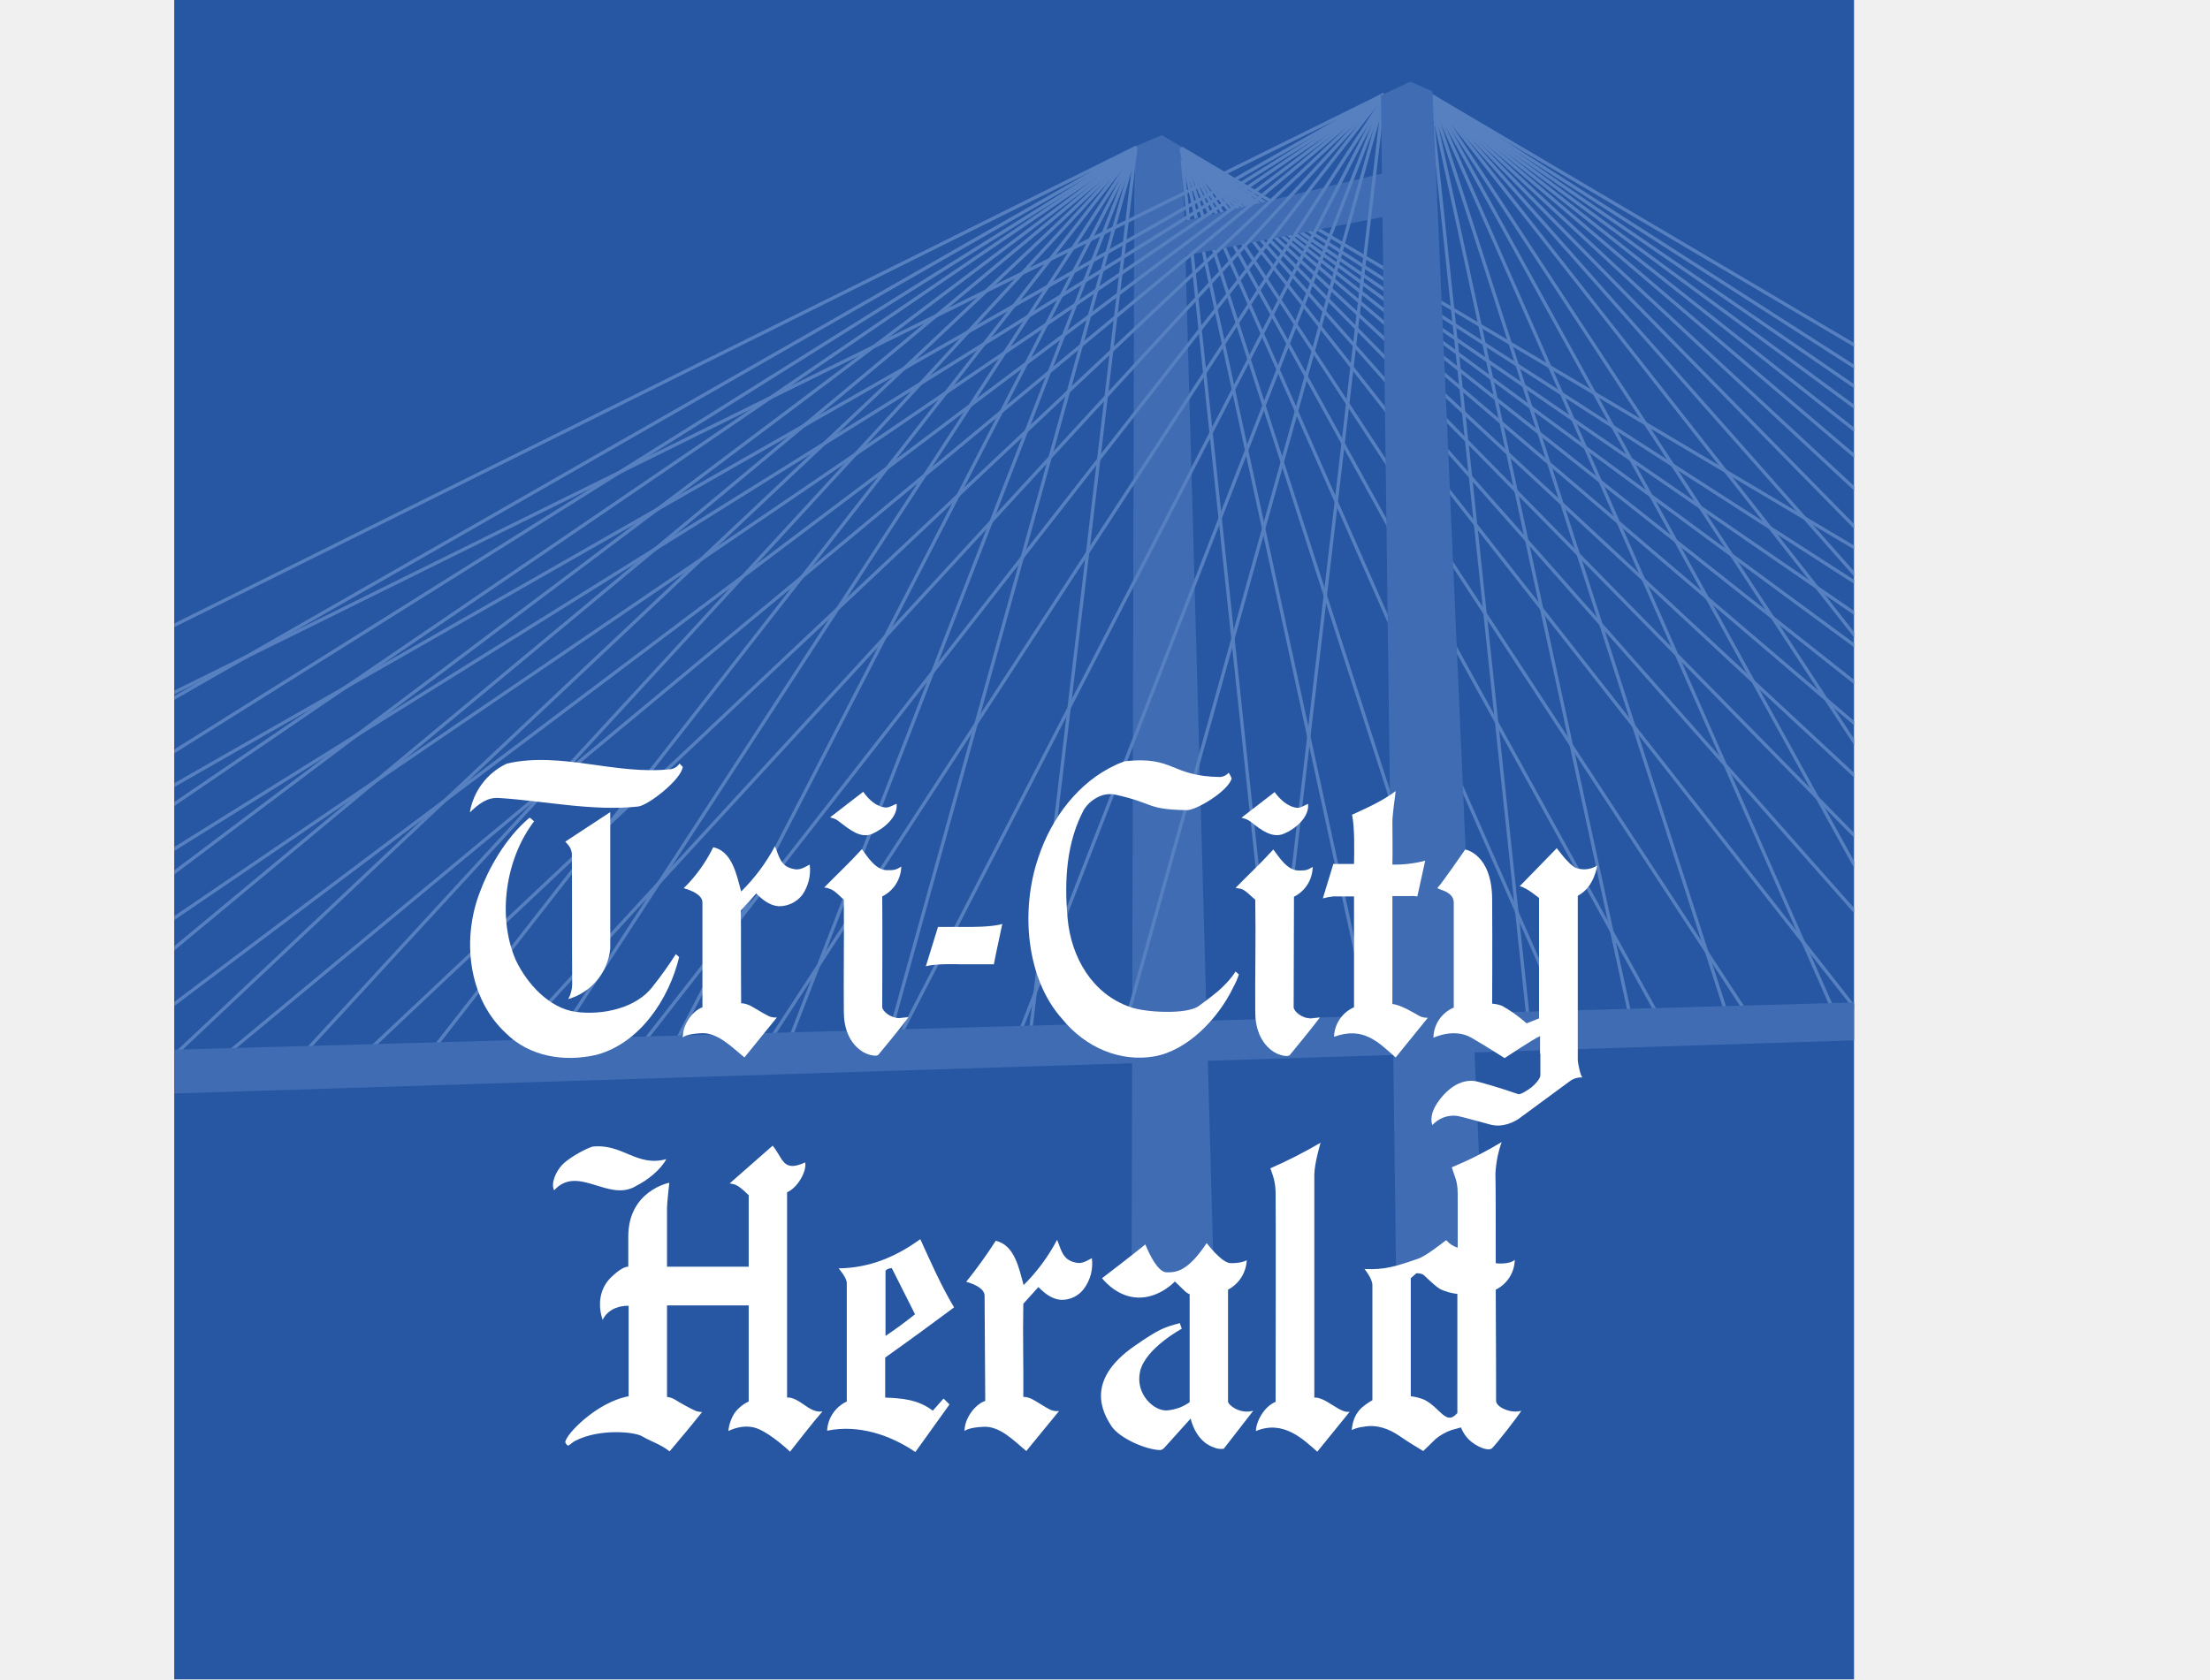
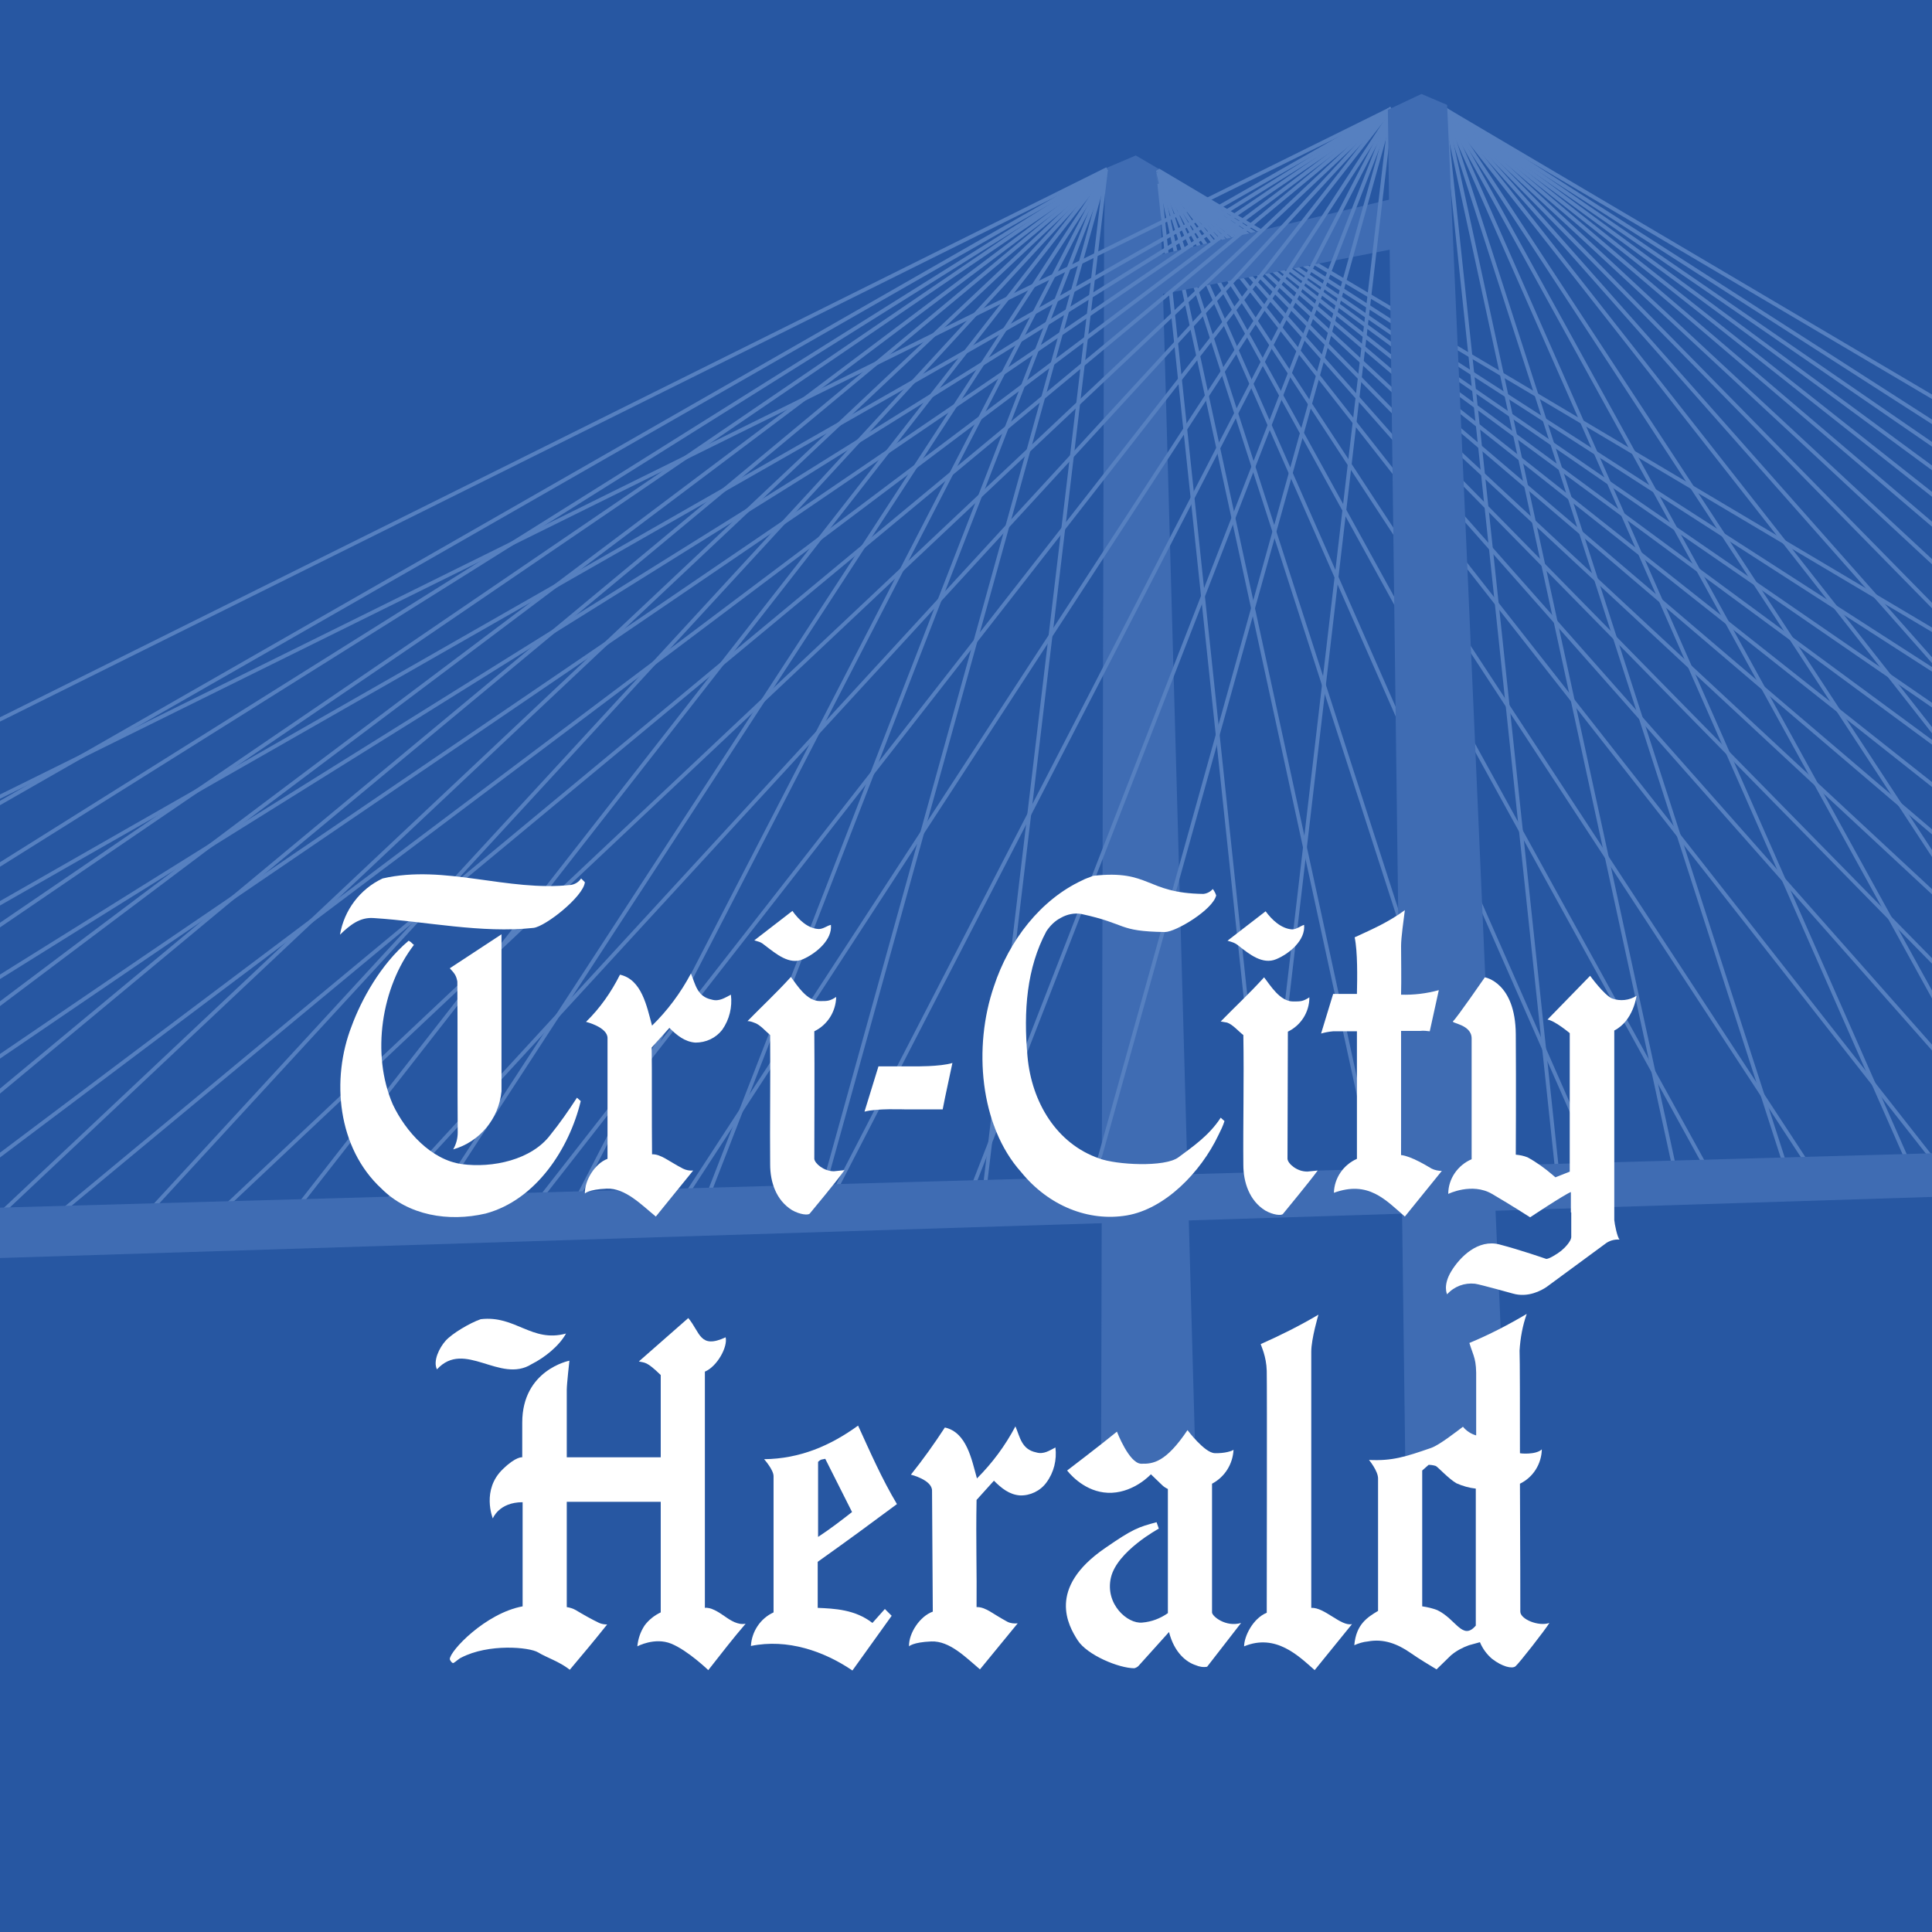
- <svg xmlns="http://www.w3.org/2000/svg" viewBox="0 0 673.6 512">
-   <defs>
-     <clipPath id="clip-path">
-       <rect x="53.1" width="512" height="512" fill="none" />
-     </clipPath>
-   </defs>
-   <g id="Layer_2" data-name="Layer 2">
+ <svg xmlns="http://www.w3.org/2000/svg" xmlns:xlink="http://www.w3.org/1999/xlink" version="1.1" id="Layer_1" x="0px" y="0px" viewBox="0 0 512 512" style="enable-background:new 0 0 512 512;" xml:space="preserve">
+   <style type="text/css">
+ 	.st0{clip-path:url(#SVGID_2_);}
+ 	.st1{fill:#2757A2;}
+ 	.st2{fill:#3F6CB3;}
+ 	.st3{fill:none;stroke:#5680C0;stroke-width:1.02;stroke-miterlimit:2;}
+ 	.st4{fill:#FFFFFF;}
+ </style>
+   <g>
    <g id="Art">
-       <g clip-path="url(#clip-path)">
-         <rect x="53.1" width="512" height="512" fill="#2757a2" />
-         <polygon points="344.9 390.1 345.7 60.3 346.1 44.6 354.1 41.2 360.4 44.9 369.9 386.7 357.1 390.1 344.9 390.1" fill="#3f6cb3" />
-         <path d="M346.5,44.8,33.3,200.5" fill="none" stroke="#5680c0" stroke-miterlimit="2" stroke-width="1.02" />
-         <path d="M314,315.4,346.2,45" fill="none" stroke="#5680c0" stroke-miterlimit="2" stroke-width="1.02" />
-         <line x1="271.2" y1="315.3" x2="345.9" y2="46.5" fill="none" stroke="#5680c0" stroke-miterlimit="2" stroke-width="1.02" />
-         <line x1="345.9" y1="46.4" x2="239.2" y2="320.8" fill="none" stroke="#5680c0" stroke-miterlimit="2" stroke-width="1.02" />
-         <line x1="346" y1="46.5" x2="202.2" y2="325.1" fill="none" stroke="#5680c0" stroke-miterlimit="2" stroke-width="1.02" />
-         <line x1="346" y1="46.5" x2="164.4" y2="325.1" fill="none" stroke="#5680c0" stroke-miterlimit="2" stroke-width="1.02" />
-         <line x1="346" y1="45.9" x2="126.1" y2="327.4" fill="none" stroke="#5680c0" stroke-miterlimit="2" stroke-width="1.02" />
-         <line x1="360" y1="45.1" x2="597.6" y2="186.2" fill="none" stroke="#5680c0" stroke-miterlimit="2" stroke-width="1.02" />
-         <path d="M360,45.5c-.1-.2,28.9,272.5,28.9,272.5" fill="none" stroke="#5680c0" stroke-miterlimit="2" stroke-width="1.02" />
-         <line x1="360.1" y1="45.8" x2="418.7" y2="315.6" fill="none" stroke="#5680c0" stroke-miterlimit="2" stroke-width="1.02" />
-         <line x1="360.1" y1="45.7" x2="430.6" y2="264.1" fill="none" stroke="#5680c0" stroke-miterlimit="2" stroke-width="1.02" />
-         <line x1="360.1" y1="45.7" x2="478.8" y2="315.5" fill="none" stroke="#5680c0" stroke-miterlimit="2" stroke-width="1.02" />
-         <line x1="360.1" y1="45.7" x2="505.8" y2="310.4" fill="none" stroke="#5680c0" stroke-miterlimit="2" stroke-width="1.02" />
-         <line x1="360.1" y1="45.7" x2="533.4" y2="310.4" fill="none" stroke="#5680c0" stroke-miterlimit="2" stroke-width="1.02" />
-         <line x1="360.1" y1="45.7" x2="567.8" y2="310.4" fill="none" stroke="#5680c0" stroke-miterlimit="2" stroke-width="1.02" />
-         <line x1="360.1" y1="45.7" x2="581" y2="295.6" fill="none" stroke="#5680c0" stroke-miterlimit="2" stroke-width="1.02" />
-         <line x1="360.1" y1="45.8" x2="588.6" y2="278.6" fill="none" stroke="#5680c0" stroke-miterlimit="2" stroke-width="1.02" />
-         <line x1="360.1" y1="45.8" x2="581" y2="251.1" fill="none" stroke="#5680c0" stroke-miterlimit="2" stroke-width="1.02" />
-         <line x1="360.1" y1="45.8" x2="581" y2="234" fill="none" stroke="#5680c0" stroke-miterlimit="2" stroke-width="1.02" />
-         <line x1="360.1" y1="45.8" x2="585.2" y2="223.8" fill="none" stroke="#5680c0" stroke-miterlimit="2" stroke-width="1.02" />
-         <line x1="360.1" y1="45.8" x2="588.6" y2="214" fill="none" stroke="#5680c0" stroke-miterlimit="2" stroke-width="1.02" />
-         <line x1="360.1" y1="45.8" x2="585.2" y2="200.7" fill="none" stroke="#5680c0" stroke-miterlimit="2" stroke-width="1.02" />
-         <line x1="360.2" y1="45.5" x2="597.6" y2="198.3" fill="none" stroke="#5680c0" stroke-miterlimit="2" stroke-width="1.02" />
-         <line x1="346" y1="45.9" x2="86.8" y2="327.4" fill="none" stroke="#5680c0" stroke-miterlimit="2" stroke-width="1.02" />
-         <line x1="346" y1="46" x2="49" y2="325.6" fill="none" stroke="#5680c0" stroke-miterlimit="2" stroke-width="1.02" />
-         <line x1="346" y1="45.9" x2="18" y2="318.3" fill="none" stroke="#5680c0" stroke-miterlimit="2" stroke-width="1.02" />
-         <line x1="346.2" y1="45.6" x2="10.8" y2="297.8" fill="none" stroke="#5680c0" stroke-miterlimit="2" stroke-width="1.02" />
-         <line x1="346.1" y1="45.4" x2="3.6" y2="278.9" fill="none" stroke="#5680c0" stroke-miterlimit="2" stroke-width="1.02" />
-         <line x1="346.1" y1="45.4" x2="0.3" y2="262.2" fill="none" stroke="#5680c0" stroke-miterlimit="2" stroke-width="1.02" />
-         <line x1="346.1" y1="45.1" x2="8.2" y2="238.5" fill="none" stroke="#5680c0" stroke-miterlimit="2" stroke-width="1.02" />
-         <polygon points="422.1 52.7 423.3 65.8 359.7 78.2 359.2 67.8 422.1 52.7" fill="#3f6cb3" />
-         <line x1="421.8" y1="28.8" x2="13.9" y2="230.5" fill="none" stroke="#5680c0" stroke-miterlimit="2" stroke-width="1.02" />
-         <line x1="388.6" y1="312.9" x2="421.8" y2="28.8" fill="none" stroke="#5680c0" stroke-miterlimit="2" stroke-width="1.02" />
-         <line x1="341.8" y1="316.6" x2="421.8" y2="29.9" fill="none" stroke="#5680c0" stroke-miterlimit="2" stroke-width="1.02" />
-         <line x1="421.8" y1="29.9" x2="310.5" y2="315.6" fill="none" stroke="#5680c0" stroke-miterlimit="2" stroke-width="1.02" />
-         <line x1="421.8" y1="29.9" x2="273.9" y2="316.5" fill="none" stroke="#5680c0" stroke-miterlimit="2" stroke-width="1.02" />
-         <line x1="421.8" y1="29.9" x2="234.4" y2="317.5" fill="none" stroke="#5680c0" stroke-miterlimit="2" stroke-width="1.02" />
-         <line x1="421.8" y1="28.8" x2="193.6" y2="321" fill="none" stroke="#5680c0" stroke-miterlimit="2" stroke-width="1.02" />
-         <line x1="435.8" y1="28.8" x2="673.4" y2="169.1" fill="none" stroke="#5680c0" stroke-miterlimit="2" stroke-width="1.02" />
-         <line x1="435.8" y1="28.8" x2="465.7" y2="309.8" fill="none" stroke="#5680c0" stroke-miterlimit="2" stroke-width="1.02" />
-         <line x1="435.8" y1="28.8" x2="496.6" y2="308.5" fill="none" stroke="#5680c0" stroke-miterlimit="2" stroke-width="1.02" />
-         <line x1="435.8" y1="28.8" x2="525.9" y2="307.9" fill="none" stroke="#5680c0" stroke-miterlimit="2" stroke-width="1.02" />
-         <line x1="435.8" y1="28.8" x2="559" y2="308.5" fill="none" stroke="#5680c0" stroke-miterlimit="2" stroke-width="1.02" />
-         <line x1="435.8" y1="28.8" x2="581.6" y2="293.5" fill="none" stroke="#5680c0" stroke-miterlimit="2" stroke-width="1.02" />
-         <line x1="435.8" y1="28.8" x2="609.2" y2="293.5" fill="none" stroke="#5680c0" stroke-miterlimit="2" stroke-width="1.02" />
-         <line x1="435.8" y1="28.8" x2="643.6" y2="293.5" fill="none" stroke="#5680c0" stroke-miterlimit="2" stroke-width="1.02" />
-         <line x1="435.8" y1="28.8" x2="656.8" y2="278.6" fill="none" stroke="#5680c0" stroke-miterlimit="2" stroke-width="1.02" />
-         <line x1="435.8" y1="28.8" x2="664.4" y2="261.6" fill="none" stroke="#5680c0" stroke-miterlimit="2" stroke-width="1.02" />
-         <line x1="435.8" y1="28.8" x2="656.8" y2="234" fill="none" stroke="#5680c0" stroke-miterlimit="2" stroke-width="1.02" />
-         <line x1="435.8" y1="28.8" x2="656.8" y2="217" fill="none" stroke="#5680c0" stroke-miterlimit="2" stroke-width="1.02" />
-         <line x1="435.8" y1="28.8" x2="661" y2="206.8" fill="none" stroke="#5680c0" stroke-miterlimit="2" stroke-width="1.02" />
-         <line x1="435.8" y1="28.8" x2="664.4" y2="197.1" fill="none" stroke="#5680c0" stroke-miterlimit="2" stroke-width="1.02" />
-         <line x1="435.8" y1="28.8" x2="661" y2="183.7" fill="none" stroke="#5680c0" stroke-miterlimit="2" stroke-width="1.02" />
-         <line x1="435.8" y1="28.8" x2="673.4" y2="181.3" fill="none" stroke="#5680c0" stroke-miterlimit="2" stroke-width="1.02" />
-         <line x1="421.8" y1="28.8" x2="150.9" y2="323.5" fill="none" stroke="#5680c0" stroke-miterlimit="2" stroke-width="1.02" />
-         <line x1="421.8" y1="28.8" x2="107.2" y2="325.1" fill="none" stroke="#5680c0" stroke-miterlimit="2" stroke-width="1.02" />
-         <line x1="421.8" y1="28.8" x2="64.2" y2="325.4" fill="none" stroke="#5680c0" stroke-miterlimit="2" stroke-width="1.02" />
-         <line x1="421.8" y1="28.8" x2="33.3" y2="321" fill="none" stroke="#5680c0" stroke-miterlimit="2" stroke-width="1.02" />
-         <line x1="421.8" y1="28.8" x2="31.7" y2="294.5" fill="none" stroke="#5680c0" stroke-miterlimit="2" stroke-width="1.02" />
-         <line x1="421.8" y1="28.8" x2="26.6" y2="275.4" fill="none" stroke="#5680c0" stroke-miterlimit="2" stroke-width="1.02" />
-         <line x1="421.8" y1="28.8" x2="21.2" y2="257.6" fill="none" stroke="#5680c0" stroke-miterlimit="2" stroke-width="1.02" />
-         <polygon points="425.5 386.4 420.9 29.1 429.8 24.9 436.6 27.8 452.3 386.4 439.7 388 425.5 386.4" fill="#3f6cb3" />
-         <polygon points="40.1 320.4 584 305.1 584 316.6 40.1 333.8 40.1 320.4" fill="#3f6cb3" />
-         <g>
-           <path d="M203.1,353.4c-1.8,3.3-5.7,6.4-9.1,8.1-8.4,5.3-17.8-6.6-25.1,1.4-1.1-2.2.6-5.7,2.3-7.6s6.4-4.7,9.3-5.7c9.2-1.1,13.5,6.3,22.6,3.8Z" fill="#fff" />
-           <path d="M400.6,426.1c3.5-.2,7.9,5,10.8,4.3l-9.9,12.2c-4.2-3.7-10.3-9.8-18.7-6.3,0-2.6,2.3-7.4,6-8.9,0,0,.1-60.2,0-64.1s-1.5-6.6-1.6-7.1a146.3,146.3,0,0,0,15.3-7.8s-1.9,6.4-1.9,9.8v67.9Z" fill="#fff" />
-           <path d="M199,300.7a118.9,118.9,0,0,0,7-9.8l1,.9c-3,12.5-11.8,26.2-25.2,29.8-9.9,2.3-20.5.5-27.6-6.6-11.7-10.8-13.4-29-7.9-43.1,2.5-6.8,7.6-16.3,15.1-22.6.8.4.8.7,1.4,1.1-8.6,11.2-11.4,28.9-5.6,42.3,3.4,7.2,10.2,14.7,18.3,15.8s18.5-1.1,23.5-7.8Z" fill="#fff" />
-           <path d="M424.4,263.6a35.9,35.9,0,0,0,10-1.2L432,273.3a10.5,10.5,0,0,0-2.5-.1h-5.1v32.9c2.7.3,6.9,2.9,8.1,3.6a5.5,5.5,0,0,0,2.7.6l-9.8,12.1c-5.2-4.5-9.7-9.6-18.8-6.3a10.2,10.2,0,0,1,6.1-9V273.3h-6.3a20.5,20.5,0,0,0-3.2.6l3.2-10.5h6.3c.1-4.4.2-11.2-.6-15,5-2.3,8.9-4,13.3-7.2-.3,2.5-1,7.2-1,9.5s.1,9.3,0,12.7Z" fill="#fff" />
-           <path d="M270.1,246.2c1.2,0,2.2-.9,3.2-1.1.4,3.9-3.8,7.5-7.4,9.1s-7.1-1.4-10-3.6a5.5,5.5,0,0,0-1.6-1l-1.3-.4,10.1-7.8c1.6,2.3,4.1,4.7,7,4.8Z" fill="#fff" />
-           <path d="M186,289.2a17.8,17.8,0,0,1-12.8,15.4,9.2,9.2,0,0,0,1.2-4.5c-.1-12.4,0-28-.1-40-.3-1.5-.6-2-2-3.5l13.7-9v41.6Z" fill="#fff" />
-           <path d="M270.4,265.3c2,0,2.6,0,4.3-1.1a10.4,10.4,0,0,1-5.8,9.1c.1,11.6,0,22.7,0,33.8.1,1.2,2.5,3.3,5.2,3.3l2.8-.3c-2.1,3-8.8,11-9.2,11.5s-2.6.3-4.7-.9c-4.2-2.6-5.8-7.4-5.8-12.1-.1-10.6.1-22.4,0-34.3-1.2-1-2.8-2.9-4.3-3.3a4.7,4.7,0,0,0-1.7-.4c3.6-3.7,7.6-7.4,11.5-11.7,1.7,2.3,4.2,6.4,7.7,6.4Z" fill="#fff" />
-           <path d="M302.9,294h-9.7c-.8,0-7.7-.3-11,.6l3.7-12h9.7c-.3,0,6.7.1,9.9-.9-.9,4.4-1.7,7.7-2.6,12.4Z" fill="#fff" />
-           <path d="M241.7,264.9c2,.6,3.5-.5,5.1-1.3a13.3,13.3,0,0,1-2.3,9.3,9,9,0,0,1-7.1,3.4c-2.8-.2-4.9-1.9-6.9-3.9l-4.7,5.2c.1,5.8,0,19.1.1,28.3,2.3-.1,4.5,1.9,8.2,3.8a4.7,4.7,0,0,0,2.7.5l-9.9,12.2c-3.8-3.1-8.1-7.6-13-7.4s-5.8,1.3-5.8,1.3c-.1-3.5,2.7-8,6-9.2v-32c0-2.9-5.7-4.3-5.7-4.3a45.7,45.7,0,0,0,9-12.5c5.8,1.3,7.1,8.4,8.5,13.5A56.7,56.7,0,0,0,236.2,258c1.2,2.8,1.6,6.1,5.5,6.9Z" fill="#fff" />
-           <path d="M194.5,245.9c-13.9,1.5-28.3-1.7-42.3-2.6-3.7-.3-6.3,1.8-9,4.4a20.1,20.1,0,0,1,11.3-14.9c16.5-3.8,33.1,3.6,50,1.7a3.8,3.8,0,0,0,2.6-1.7l1,1c-.4,3.8-10.4,11.7-13.6,12.1Z" fill="#fff" />
-           <path d="M284.3,430.1c-4.6-3.6-10.1-3.8-14.5-4V413.9c8.3-5.9,14-10.1,21-15.3-4-6.7-7.1-13.8-10.3-20.8-7.3,5.3-15.4,8.8-24.9,8.9,0,0,2.5,2.8,2.5,4.5v36.1a10.4,10.4,0,0,0-6,8.9c9.7-2,19.4,1.4,26.9,6.5l10.4-14.5-1.8-1.8Zm-13.5-43.3,1-.2,7.1,14.1c-2.8,2.2-5.8,4.5-9,6.6V387.4A2.4,2.4,0,0,1,270.8,386.8Z" fill="#fff" />
-           <path d="M327.7,384.9c2,.6,3.5-.5,5.1-1.3a12.9,12.9,0,0,1-2.4,9.3,8.4,8.4,0,0,1-7,3.4c-2.8-.2-4.9-1.9-6.9-3.9l-4.6,5.1c-.2,10.9.1,19.2,0,28.4,2.4-.1,4.4,1.9,8.2,3.9a5.2,5.2,0,0,0,2.7.4l-10,12.2c-3.7-3.1-8-7.6-12.9-7.4s-5.9,1.3-5.9,1.3c-.1-3.5,2.9-8,6.3-9.2l-.2-32c.1-2.9-5.6-4.3-5.6-4.3a144.1,144.1,0,0,0,9-12.5c5.8,1.3,7.1,8.5,8.5,13.5A56.7,56.7,0,0,0,322.2,378c1.2,2.8,1.6,6.1,5.5,6.9Z" fill="#fff" />
-           <path d="M214,430.5c-4.4,5.5-5.3,6.5-9.9,12-2.8-2.2-6.1-3.2-8.4-4.6s-13.1-2.4-20.4,1.4c-.5.2-1.6,1.2-2,1.4s-1-.8-1-1c0-2.2,9.5-12.2,19.3-14V398.1c-6.3,0-7.9,4.3-7.9,4.3s-3.1-7.6,2.7-13.1c3.5-3.4,5.1-3.1,5.1-3.1V377c0-14,12.5-16.4,12.5-16.4s-.7,6.2-.7,7.7v17.9h24.9V364.4c-3.8-3.7-4.2-3.2-5.8-3.6l13.1-11.5c3.2,3.8,3,8.3,9.9,5.1.6,2.5-2.2,7.7-5.5,9.1v62.6c1.5-.2,3.5,1,5.2,2.2s3.6,2.4,5.6,2c-3.7,4.3-6.1,7.5-9.9,12.3,0,0-5.4-5.2-9.8-7s-9,.7-9,.7a12.5,12.5,0,0,1,1.9-5.5,11.3,11.3,0,0,1,4.3-3.5V398H203.3v27.9a5.9,5.9,0,0,1,2.4.8,63.4,63.4,0,0,0,6.2,3.4,5.7,5.7,0,0,0,2.1.4Z" fill="#fff" />
-           <path d="M469.5,321.3v6.6c-.1,1.1-1.7,2.8-2.7,3.6s-3.4,2.3-4,2.1-6.6-2.3-12.3-3.8-10.5,3.3-12.8,7.1-1.1,6.1-1.1,6.1a8.7,8.7,0,0,1,7.4-2.8c1.4.2,10,2.6,10,2.6,4.1,1.2,7.7-.9,8.9-1.7l15.5-11.4a5.7,5.7,0,0,1,3.9-1.2c-.6-.6-1.3-4-1.4-5.2V273.1c5.1-2.6,5.9-9.2,5.9-9.2a7.4,7.4,0,0,1-6.5.7c-2.1-.9-5.8-6-5.8-6s-11.3,11.6-11.3,11.6c2,.3,5.9,3.6,5.9,3.6v36.7l-3.8,1.5-.7-.6a41.8,41.8,0,0,0-6.7-4.7,10.1,10.1,0,0,0-3.1-.7s.1-18.1,0-31.9-8.2-15.1-8.2-15.1-7.6,11-8.4,11.6,4.9.8,4.9,4.6v32a10.1,10.1,0,0,0-6.2,9.2s6.3-3.1,11.6,0,10.1,6.2,10.1,6.2,9-6,10.8-6.7v5.4Z" fill="#fff" />
-           <path d="M395.5,246.3c1.2,0,2.2-.9,3.2-1.2.4,4-3.8,7.6-7.4,9.1s-7.1-1.3-10-3.6a5.7,5.7,0,0,0-1.6-.9l-1.3-.4,10.1-7.8c1.6,2.2,4.1,4.6,7,4.8Z" fill="#fff" />
-           <path d="M395.8,265.4c2,0,2.6,0,4.3-1.1a10.3,10.3,0,0,1-5.7,9.1c0,11.6-.1,22.7-.1,33.7.1,1.3,2.5,3.4,5.3,3.4l2.7-.3c-2.1,2.9-8.8,11-9.2,11.5s-2.6.3-4.7-.9c-4.2-2.6-5.8-7.5-5.8-12.1-.1-10.6.2-22.4,0-34.4-1.2-.9-2.8-2.8-4.3-3.3l-1.7-.3c3.6-3.7,7.6-7.4,11.5-11.7,1.7,2.2,4.2,6.4,7.7,6.4Z" fill="#fff" />
-           <path d="M339.9,233.3c.9-.5,2-.8,2.9-1.2,15.2-1.7,13.8,4.6,29.2,4.8a3.9,3.9,0,0,0,2.5-1.3,9.7,9.7,0,0,1,.9,1.7c-.9,3.8-10.7,9.7-13.6,9.7-12.7-.2-9.7-2.1-22.2-4.8a8.3,8.3,0,0,0-5.3,1,10.6,10.6,0,0,0-3.9,3.6c-5.2,9.7-6.1,21.1-5,33.2s7.7,23.1,19,27c4.5,1.7,17.4,2.4,21-.3s8.1-5.7,11.2-10.5l1,.9a21.7,21.7,0,0,1-1.6,3.7c-4.7,9.9-14.2,19.6-24.3,21.3s-20.7-2.5-28-11.5c-11-12.3-12.7-33.2-7.2-49.2,4-12.2,12.4-23,23.4-28.1Z" fill="#fff" />
-           <path d="M456,427.1c0-1,0-16.9-.1-33.9a10.4,10.4,0,0,0,5.8-9.1c-1.6,1.5-5.8,1.1-5.8,1,0-11.1,0-25-.1-27.2a33.6,33.6,0,0,1,1.9-9.7,113.6,113.6,0,0,1-15.2,7.7c1.2,3.9,1.9,4.1,1.8,9.7v14.8a7.4,7.4,0,0,1-3.5-2.3c-2,1.5-6.2,4.8-8.4,5.6-6.9,2.4-10.4,3.5-16.5,3.2,0,0,2.4,2.9,2.4,4.9v35.1c-2.8,1.7-5.8,3.5-6.3,9.1a10.9,10.9,0,0,1,3.6-1c4.2-.8,7.9.7,11.1,2.9s4.5,2.9,7.1,4.5l3.8-3.7a15.6,15.6,0,0,1,4.8-2.7l2.9-.8a10.5,10.5,0,0,0,3.2,4.4c2.7,2.1,5.3,2.7,6.2,2s8-9.8,9-11.5C460.8,431.1,456,429.1,456,427.1Zm-22-.4a15.6,15.6,0,0,0-4-1v-36l1.7-1.5a5.4,5.4,0,0,1,1.9.3c.6.3,3.4,3.4,5.5,4.6a16.9,16.9,0,0,0,5.1,1.4v36.3C440.7,434.9,439,429.1,434,426.7Z" fill="#fff" />
-           <path d="M362.6,427.5V394.6a4.7,4.7,0,0,1-1.6-1.1l-2.9-2.8s-4.2,4.6-10.3,4.9-10.4-4-11.9-5.9c0,0,8.8-6.7,13.2-10.3,0,0,3.2,8.4,6.4,8.5s6.6-.4,12.3-8.9c0,0,4.5,6,7.2,6.1s4.7-.6,5-.9a10.7,10.7,0,0,1-5.7,9v34.1c0,1,3.6,4,7.7,2.8l-9,11.6a5.4,5.4,0,0,1-3-.4c-2.5-.8-5.7-3.3-7.1-8.8l-8.1,9a2.4,2.4,0,0,1-1.1.6c-4.1,0-12.5-3.5-15-7.4s-8.2-13.8,7.2-24.4c7.5-5.2,8.9-5.6,13.7-6.9l.6,1.7s-11.1,6-12.7,13,4.4,12.3,8.3,11.9a13.6,13.6,0,0,0,6.8-2.5Z" fill="#fff" />
+       <g>
+         <defs>
+           <rect id="SVGID_1_" width="512" height="512" />
+         </defs>
+         <clipPath id="SVGID_2_">
+           <use xlink:href="#SVGID_1_" style="overflow:visible;" />
+         </clipPath>
+         <g class="st0">
+           <rect class="st1" width="512" height="512" />
+           <polygon class="st2" points="291.8,390.1 292.6,60.3 293,44.6 301,41.2 307.3,44.9 316.8,386.7 304,390.1     " />
+           <path class="st3" d="M293.4,44.8L-19.8,200.5" />
+           <path class="st3" d="M260.9,315.4L293.1,45" />
+           <line class="st3" x1="218.1" y1="315.3" x2="292.8" y2="46.5" />
+           <line class="st3" x1="292.8" y1="46.4" x2="186.1" y2="320.8" />
+           <line class="st3" x1="292.9" y1="46.5" x2="149.1" y2="325.1" />
+           <line class="st3" x1="292.9" y1="46.5" x2="111.3" y2="325.1" />
+           <line class="st3" x1="292.9" y1="45.9" x2="73" y2="327.4" />
+           <line class="st3" x1="306.9" y1="45.1" x2="544.5" y2="186.2" />
+           <path class="st3" d="M306.9,45.5c-0.1-0.2,28.9,272.5,28.9,272.5" />
+           <line class="st3" x1="307" y1="45.8" x2="365.6" y2="315.6" />
+           <line class="st3" x1="307" y1="45.7" x2="377.5" y2="264.1" />
+           <line class="st3" x1="307" y1="45.7" x2="425.7" y2="315.5" />
+           <line class="st3" x1="307" y1="45.7" x2="452.7" y2="310.4" />
+           <line class="st3" x1="307" y1="45.7" x2="480.3" y2="310.4" />
+           <line class="st3" x1="307" y1="45.7" x2="514.7" y2="310.4" />
+           <line class="st3" x1="307" y1="45.7" x2="527.9" y2="295.6" />
+           <line class="st3" x1="307" y1="45.8" x2="535.5" y2="278.6" />
+           <line class="st3" x1="307" y1="45.8" x2="527.9" y2="251.1" />
+           <line class="st3" x1="307" y1="45.8" x2="527.9" y2="234" />
+           <line class="st3" x1="307" y1="45.8" x2="532.1" y2="223.8" />
+           <line class="st3" x1="307" y1="45.8" x2="535.5" y2="214" />
+           <line class="st3" x1="307" y1="45.8" x2="532.1" y2="200.7" />
+           <line class="st3" x1="307.1" y1="45.5" x2="544.5" y2="198.3" />
+           <line class="st3" x1="292.9" y1="45.9" x2="33.7" y2="327.4" />
+           <line class="st3" x1="292.9" y1="46" x2="-4.1" y2="325.6" />
+           <line class="st3" x1="292.9" y1="45.9" x2="-35.1" y2="318.3" />
+           <line class="st3" x1="293.1" y1="45.6" x2="-42.3" y2="297.8" />
+           <line class="st3" x1="293" y1="45.4" x2="-49.5" y2="278.9" />
+           <line class="st3" x1="293" y1="45.4" x2="-52.8" y2="262.2" />
+           <line class="st3" x1="293" y1="45.1" x2="-44.9" y2="238.5" />
+           <polygon class="st2" points="369,52.7 370.2,65.8 306.6,78.2 306.1,67.8     " />
+           <line class="st3" x1="368.7" y1="28.8" x2="-39.2" y2="230.5" />
+           <line class="st3" x1="335.5" y1="312.9" x2="368.7" y2="28.8" />
+           <line class="st3" x1="288.7" y1="316.6" x2="368.7" y2="29.9" />
+           <line class="st3" x1="368.7" y1="29.9" x2="257.4" y2="315.6" />
+           <line class="st3" x1="368.7" y1="29.9" x2="220.8" y2="316.5" />
+           <line class="st3" x1="368.7" y1="29.9" x2="181.3" y2="317.5" />
+           <line class="st3" x1="368.7" y1="28.8" x2="140.5" y2="321" />
+           <line class="st3" x1="382.7" y1="28.8" x2="620.3" y2="169.1" />
+           <line class="st3" x1="382.7" y1="28.8" x2="412.6" y2="309.8" />
+           <line class="st3" x1="382.7" y1="28.8" x2="443.5" y2="308.5" />
+           <line class="st3" x1="382.7" y1="28.8" x2="472.8" y2="307.9" />
+           <line class="st3" x1="382.7" y1="28.8" x2="505.9" y2="308.5" />
+           <line class="st3" x1="382.7" y1="28.8" x2="528.5" y2="293.5" />
+           <line class="st3" x1="382.7" y1="28.8" x2="556.1" y2="293.5" />
+           <line class="st3" x1="382.7" y1="28.8" x2="590.5" y2="293.5" />
+           <line class="st3" x1="382.7" y1="28.8" x2="603.7" y2="278.6" />
+           <line class="st3" x1="382.7" y1="28.8" x2="611.3" y2="261.6" />
+           <line class="st3" x1="382.7" y1="28.8" x2="603.7" y2="234" />
+           <line class="st3" x1="382.7" y1="28.8" x2="603.7" y2="217" />
+           <line class="st3" x1="382.7" y1="28.8" x2="607.9" y2="206.8" />
+           <line class="st3" x1="382.7" y1="28.8" x2="611.3" y2="197.1" />
+           <line class="st3" x1="382.7" y1="28.8" x2="607.9" y2="183.7" />
+           <line class="st3" x1="382.7" y1="28.8" x2="620.3" y2="181.3" />
+           <line class="st3" x1="368.7" y1="28.8" x2="97.8" y2="323.5" />
+           <line class="st3" x1="368.7" y1="28.8" x2="54.1" y2="325.1" />
+           <line class="st3" x1="368.7" y1="28.8" x2="11.1" y2="325.4" />
+           <line class="st3" x1="368.7" y1="28.8" x2="-19.8" y2="321" />
+           <line class="st3" x1="368.7" y1="28.8" x2="-21.4" y2="294.5" />
+           <line class="st3" x1="368.7" y1="28.8" x2="-26.5" y2="275.4" />
+           <line class="st3" x1="368.7" y1="28.8" x2="-31.9" y2="257.6" />
+           <polygon class="st2" points="372.4,386.4 367.8,29.1 376.7,24.9 383.5,27.8 399.2,386.4 386.6,388     " />
+           <polygon class="st2" points="-13,320.4 530.9,305.1 530.9,316.6 -13,333.8     " />
+           <g>
+             <path class="st4" d="M150,353.4c-1.8,3.3-5.7,6.4-9.1,8.1c-8.4,5.3-17.8-6.6-25.1,1.4c-1.1-2.2,0.6-5.7,2.3-7.6       s6.4-4.7,9.3-5.7C136.6,348.5,140.9,355.9,150,353.4L150,353.4z" />
+             <path class="st4" d="M347.5,426.1c3.5-0.2,7.9,5,10.8,4.3l-9.9,12.2c-4.2-3.7-10.3-9.8-18.7-6.3c0-2.6,2.3-7.4,6-8.9       c0,0,0.1-60.2,0-64.1s-1.5-6.6-1.6-7.1c5.2-2.3,10.4-4.9,15.3-7.8c0,0-1.9,6.4-1.9,9.8L347.5,426.1L347.5,426.1z" />
+             <path class="st4" d="M145.9,300.7c2.5-3.1,4.8-6.4,7-9.8l1,0.9c-3,12.5-11.8,26.2-25.2,29.8c-9.9,2.3-20.5,0.5-27.6-6.6       c-11.7-10.8-13.4-29-7.9-43.1c2.5-6.8,7.6-16.3,15.1-22.6c0.8,0.4,0.8,0.7,1.4,1.1c-8.6,11.2-11.4,28.9-5.6,42.3       c3.4,7.2,10.2,14.7,18.3,15.8S140.9,307.4,145.9,300.7L145.9,300.7z" />
+             <path class="st4" d="M371.3,263.6c3.4,0.1,6.7-0.3,10-1.2l-2.4,10.9c-0.8-0.1-1.7-0.2-2.5-0.1h-5.1v32.9       c2.7,0.3,6.9,2.9,8.1,3.6c0.8,0.4,1.8,0.6,2.7,0.6l-9.8,12.1c-5.2-4.5-9.7-9.6-18.8-6.3c0.1-3.9,2.5-7.4,6.1-9v-33.8h-6.3       c-1.1,0.1-2.2,0.3-3.2,0.6l3.2-10.5h6.3c0.1-4.4,0.2-11.2-0.6-15c5-2.3,8.9-4,13.3-7.2c-0.3,2.5-1,7.2-1,9.5s0.1,9.3,0,12.7       L371.3,263.6z" />
+             <path class="st4" d="M217,246.2c1.2,0,2.2-0.9,3.2-1.1c0.4,3.9-3.8,7.5-7.4,9.1s-7.1-1.4-10-3.6c-0.5-0.4-1-0.8-1.6-1l-1.3-0.4       l10.1-7.8C211.6,243.7,214.1,246.1,217,246.2z" />
+             <path class="st4" d="M132.9,289.2c-0.7,7.3-5.8,13.4-12.8,15.4c0.8-1.4,1.2-2.9,1.2-4.5c-0.1-12.4,0-28-0.1-40       c-0.3-1.5-0.6-2-2-3.5l13.7-9V289.2L132.9,289.2z" />
+             <path class="st4" d="M217.3,265.3c2,0,2.6,0,4.3-1.1c-0.1,3.9-2.3,7.4-5.8,9.1c0.1,11.6,0,22.7,0,33.8c0.1,1.2,2.5,3.3,5.2,3.3       l2.8-0.3c-2.1,3-8.8,11-9.2,11.5s-2.6,0.3-4.7-0.9c-4.2-2.6-5.8-7.4-5.8-12.1c-0.1-10.6,0.1-22.4,0-34.3       c-1.2-1-2.8-2.9-4.3-3.3c-0.5-0.2-1.1-0.4-1.7-0.4c3.6-3.7,7.6-7.4,11.5-11.7C211.3,261.2,213.8,265.3,217.3,265.3z" />
+             <path class="st4" d="M249.8,294h-9.7c-0.8,0-7.7-0.3-11,0.6l3.7-12h9.7c-0.3,0,6.7,0.1,9.9-0.9c-0.9,4.4-1.7,7.7-2.6,12.4V294z       " />
+             <path class="st4" d="M188.6,264.9c2,0.6,3.5-0.5,5.1-1.3c0.4,3.3-0.4,6.6-2.3,9.3c-1.7,2.2-4.3,3.4-7.1,3.4       c-2.8-0.2-4.9-1.9-6.9-3.9l-4.7,5.2c0.1,5.8,0,19.1,0.1,28.3c2.3-0.1,4.5,1.9,8.2,3.8c0.8,0.4,1.8,0.6,2.7,0.5l-9.9,12.2       c-3.8-3.1-8.1-7.6-13-7.4s-5.8,1.3-5.8,1.3c-0.1-3.5,2.7-8,6-9.2v-32c0-2.9-5.7-4.3-5.7-4.3c3.7-3.6,6.7-7.9,9-12.5       c5.8,1.3,7.1,8.4,8.5,13.5c4.1-4,7.6-8.7,10.3-13.8C184.3,260.8,184.7,264.1,188.6,264.9z" />
+             <path class="st4" d="M141.4,245.9c-13.9,1.5-28.3-1.7-42.3-2.6c-3.7-0.3-6.3,1.8-9,4.4c1.1-6.5,5.3-12.1,11.3-14.9       c16.5-3.8,33.1,3.6,50,1.7c1.1-0.2,2-0.8,2.6-1.7l1,1C154.6,237.6,144.6,245.5,141.4,245.9z" />
+             <path class="st4" d="M231.2,430.1c-4.6-3.6-10.1-3.8-14.5-4v-12.2c8.3-5.9,14-10.1,21-15.3c-4-6.7-7.1-13.8-10.3-20.8       c-7.3,5.3-15.4,8.8-24.9,8.9c0,0,2.5,2.8,2.5,4.5v36.1c-3.5,1.6-5.8,5.1-6,8.9c9.7-2,19.4,1.4,26.9,6.5l10.4-14.5l-1.8-1.8       L231.2,430.1z M217.7,386.8l1-0.2l7.1,14.1c-2.8,2.2-5.8,4.5-9,6.6v-19.9C217.1,387.1,217.4,386.9,217.7,386.8L217.7,386.8z" />
+             <path class="st4" d="M274.6,384.9c2,0.6,3.5-0.5,5.1-1.3c0.4,3.3-0.4,6.6-2.4,9.3c-1.6,2.2-4.3,3.5-7,3.4       c-2.8-0.2-4.9-1.9-6.9-3.9l-4.6,5.1c-0.2,10.9,0.1,19.2,0,28.4c2.4-0.1,4.4,1.9,8.2,3.9c0.8,0.4,1.8,0.5,2.7,0.4l-10,12.2       c-3.7-3.1-8-7.6-12.9-7.4s-5.9,1.3-5.9,1.3c-0.1-3.5,2.9-8,6.3-9.2l-0.2-32c0.1-2.9-5.6-4.3-5.6-4.3c3.2-4,6.2-8.2,9-12.5       c5.8,1.3,7.1,8.5,8.5,13.5c4.1-4.1,7.5-8.7,10.2-13.8C270.3,380.8,270.7,384.1,274.6,384.9z" />
+             <path class="st4" d="M160.9,430.5c-4.4,5.5-5.3,6.5-9.9,12c-2.8-2.2-6.1-3.2-8.4-4.6s-13.1-2.4-20.4,1.4       c-0.5,0.2-1.6,1.2-2,1.4s-1-0.8-1-1c0-2.2,9.5-12.2,19.3-14v-27.6c-6.3,0-7.9,4.3-7.9,4.3s-3.1-7.6,2.7-13.1       c3.5-3.4,5.1-3.1,5.1-3.1V377c0-14,12.5-16.4,12.5-16.4s-0.7,6.2-0.7,7.7v17.9h24.9v-21.8c-3.8-3.7-4.2-3.2-5.8-3.6l13.1-11.5       c3.2,3.8,3,8.3,9.9,5.1c0.6,2.5-2.2,7.7-5.5,9.1v62.6c1.5-0.2,3.5,1,5.2,2.2c1.7,1.2,3.6,2.4,5.6,2c-3.7,4.3-6.1,7.5-9.9,12.3       c0,0-5.4-5.2-9.8-7c-4.4-1.8-9,0.7-9,0.7c0.2-2,0.8-3.8,1.9-5.5c1.1-1.5,2.6-2.7,4.3-3.5V398h-24.9v27.9       c0.8,0.1,1.7,0.4,2.4,0.8c2,1.2,4.1,2.4,6.2,3.4C159.5,430.4,160.2,430.5,160.9,430.5L160.9,430.5z" />
+             <path class="st4" d="M416.4,321.3v6.6c-0.1,1.1-1.7,2.8-2.7,3.6s-3.4,2.3-4,2.1s-6.6-2.3-12.3-3.8s-10.5,3.3-12.8,7.1       s-1.1,6.1-1.1,6.1c1.9-2.1,4.6-3.1,7.4-2.8c1.4,0.2,10,2.6,10,2.6c4.1,1.2,7.7-0.9,8.9-1.7l15.5-11.4c1.1-0.9,2.5-1.3,3.9-1.2       c-0.6-0.6-1.3-4-1.4-5.2v-50.2c5.1-2.6,5.9-9.2,5.9-9.2c-1.9,1.2-4.3,1.5-6.5,0.7c-2.1-0.9-5.8-6-5.8-6l-11.3,11.6       c2,0.3,5.9,3.6,5.9,3.6v36.7l-3.8,1.5l-0.7-0.6c-2.1-1.8-4.3-3.4-6.7-4.7c-1-0.4-2-0.6-3.1-0.7c0,0,0.1-18.1,0-31.9       s-8.2-15.1-8.2-15.1s-7.6,11-8.4,11.6s4.9,0.8,4.9,4.6v32c-3.7,1.6-6.2,5.2-6.2,9.2c0,0,6.3-3.1,11.6,0s10.1,6.2,10.1,6.2       s9-6,10.8-6.7v5.4L416.4,321.3z" />
+             <path class="st4" d="M342.4,246.3c1.2,0,2.2-0.9,3.2-1.2c0.4,4-3.8,7.6-7.4,9.1s-7.1-1.3-10-3.6c-0.5-0.4-1-0.7-1.6-0.9       l-1.3-0.4l10.1-7.8C337,243.7,339.5,246.1,342.4,246.3L342.4,246.3z" />
+             <path class="st4" d="M342.7,265.4c2,0,2.6,0,4.3-1.1c0,3.9-2.2,7.4-5.7,9.1c0,11.6-0.1,22.7-0.1,33.7c0.1,1.3,2.5,3.4,5.3,3.4       l2.7-0.3c-2.1,2.9-8.8,11-9.2,11.5s-2.6,0.3-4.7-0.9c-4.2-2.6-5.8-7.5-5.8-12.1c-0.1-10.6,0.2-22.4,0-34.4       c-1.2-0.9-2.8-2.8-4.3-3.3l-1.7-0.3c3.6-3.7,7.6-7.4,11.5-11.7C336.7,261.2,339.2,265.4,342.7,265.4L342.7,265.4z" />
+             <path class="st4" d="M286.8,233.3c0.9-0.5,2-0.8,2.9-1.2c15.2-1.7,13.8,4.6,29.2,4.8c1-0.1,1.9-0.6,2.5-1.3       c0.4,0.5,0.7,1.1,0.9,1.7c-0.9,3.8-10.7,9.7-13.6,9.7c-12.7-0.2-9.7-2.1-22.2-4.8c-1.8-0.3-3.7,0.1-5.3,1       c-1.6,0.8-2.9,2.1-3.9,3.6c-5.2,9.7-6.1,21.1-5,33.2s7.7,23.1,19,27c4.5,1.7,17.4,2.4,21-0.3s8.1-5.7,11.2-10.5l1,0.9       c-0.4,1.3-1,2.5-1.6,3.7c-4.7,9.9-14.2,19.6-24.3,21.3s-20.7-2.5-28-11.5c-11-12.3-12.7-33.2-7.2-49.2       C267.4,249.2,275.8,238.4,286.8,233.3L286.8,233.3z" />
+             <path class="st4" d="M402.9,427.1c0-1,0-16.9-0.1-33.9c3.5-1.7,5.7-5.2,5.8-9.1c-1.6,1.5-5.8,1.1-5.8,1c0-11.1,0-25-0.1-27.2       c0.2-3.3,0.8-6.6,1.9-9.7c-4.9,2.9-9.9,5.5-15.2,7.7c1.2,3.9,1.9,4.1,1.8,9.7v14.8c-1.4-0.4-2.6-1.2-3.5-2.3       c-2,1.5-6.2,4.8-8.4,5.6c-6.9,2.4-10.4,3.5-16.5,3.2c0,0,2.4,2.9,2.4,4.9v35.1c-2.8,1.7-5.8,3.5-6.3,9.1c1.1-0.5,2.4-0.9,3.6-1       c4.2-0.8,7.9,0.7,11.1,2.9s4.5,2.9,7.1,4.5l3.8-3.7c1.4-1.2,3.1-2.1,4.8-2.7l2.9-0.8c0.7,1.7,1.8,3.2,3.2,4.4       c2.7,2.1,5.3,2.7,6.2,2s8-9.8,9-11.5C407.7,431.1,402.9,429.1,402.9,427.1z M380.9,426.7c-1.3-0.5-2.6-0.8-4-1v-36l1.7-1.5       c0.6,0,1.3,0.1,1.9,0.3c0.6,0.3,3.4,3.4,5.5,4.6c1.6,0.7,3.3,1.2,5.1,1.4v36.3C387.6,434.9,385.9,429.1,380.9,426.7z" />
+             <path class="st4" d="M309.5,427.5v-32.9c-0.6-0.3-1.1-0.6-1.6-1.1l-2.9-2.8c0,0-4.2,4.6-10.3,4.9s-10.4-4-11.9-5.9       c0,0,8.8-6.7,13.2-10.3c0,0,3.2,8.4,6.4,8.5s6.6-0.4,12.3-8.9c0,0,4.5,6,7.2,6.1s4.7-0.6,5-0.9c-0.2,3.8-2.3,7.2-5.7,9v34.1       c0,1,3.6,4,7.7,2.8l-9,11.6c-1,0.2-2.1,0-3-0.4c-2.5-0.8-5.7-3.3-7.1-8.8l-8.1,9c-0.3,0.3-0.7,0.5-1.1,0.6       c-4.1,0-12.5-3.5-15-7.4s-8.2-13.8,7.2-24.4c7.5-5.2,8.9-5.6,13.7-6.9l0.6,1.7c0,0-11.1,6-12.7,13s4.4,12.3,8.3,11.9       C305.2,429.8,307.5,428.9,309.5,427.5L309.5,427.5z" />
+           </g>
        </g>
      </g>
    </g>
  </g>
</svg>
